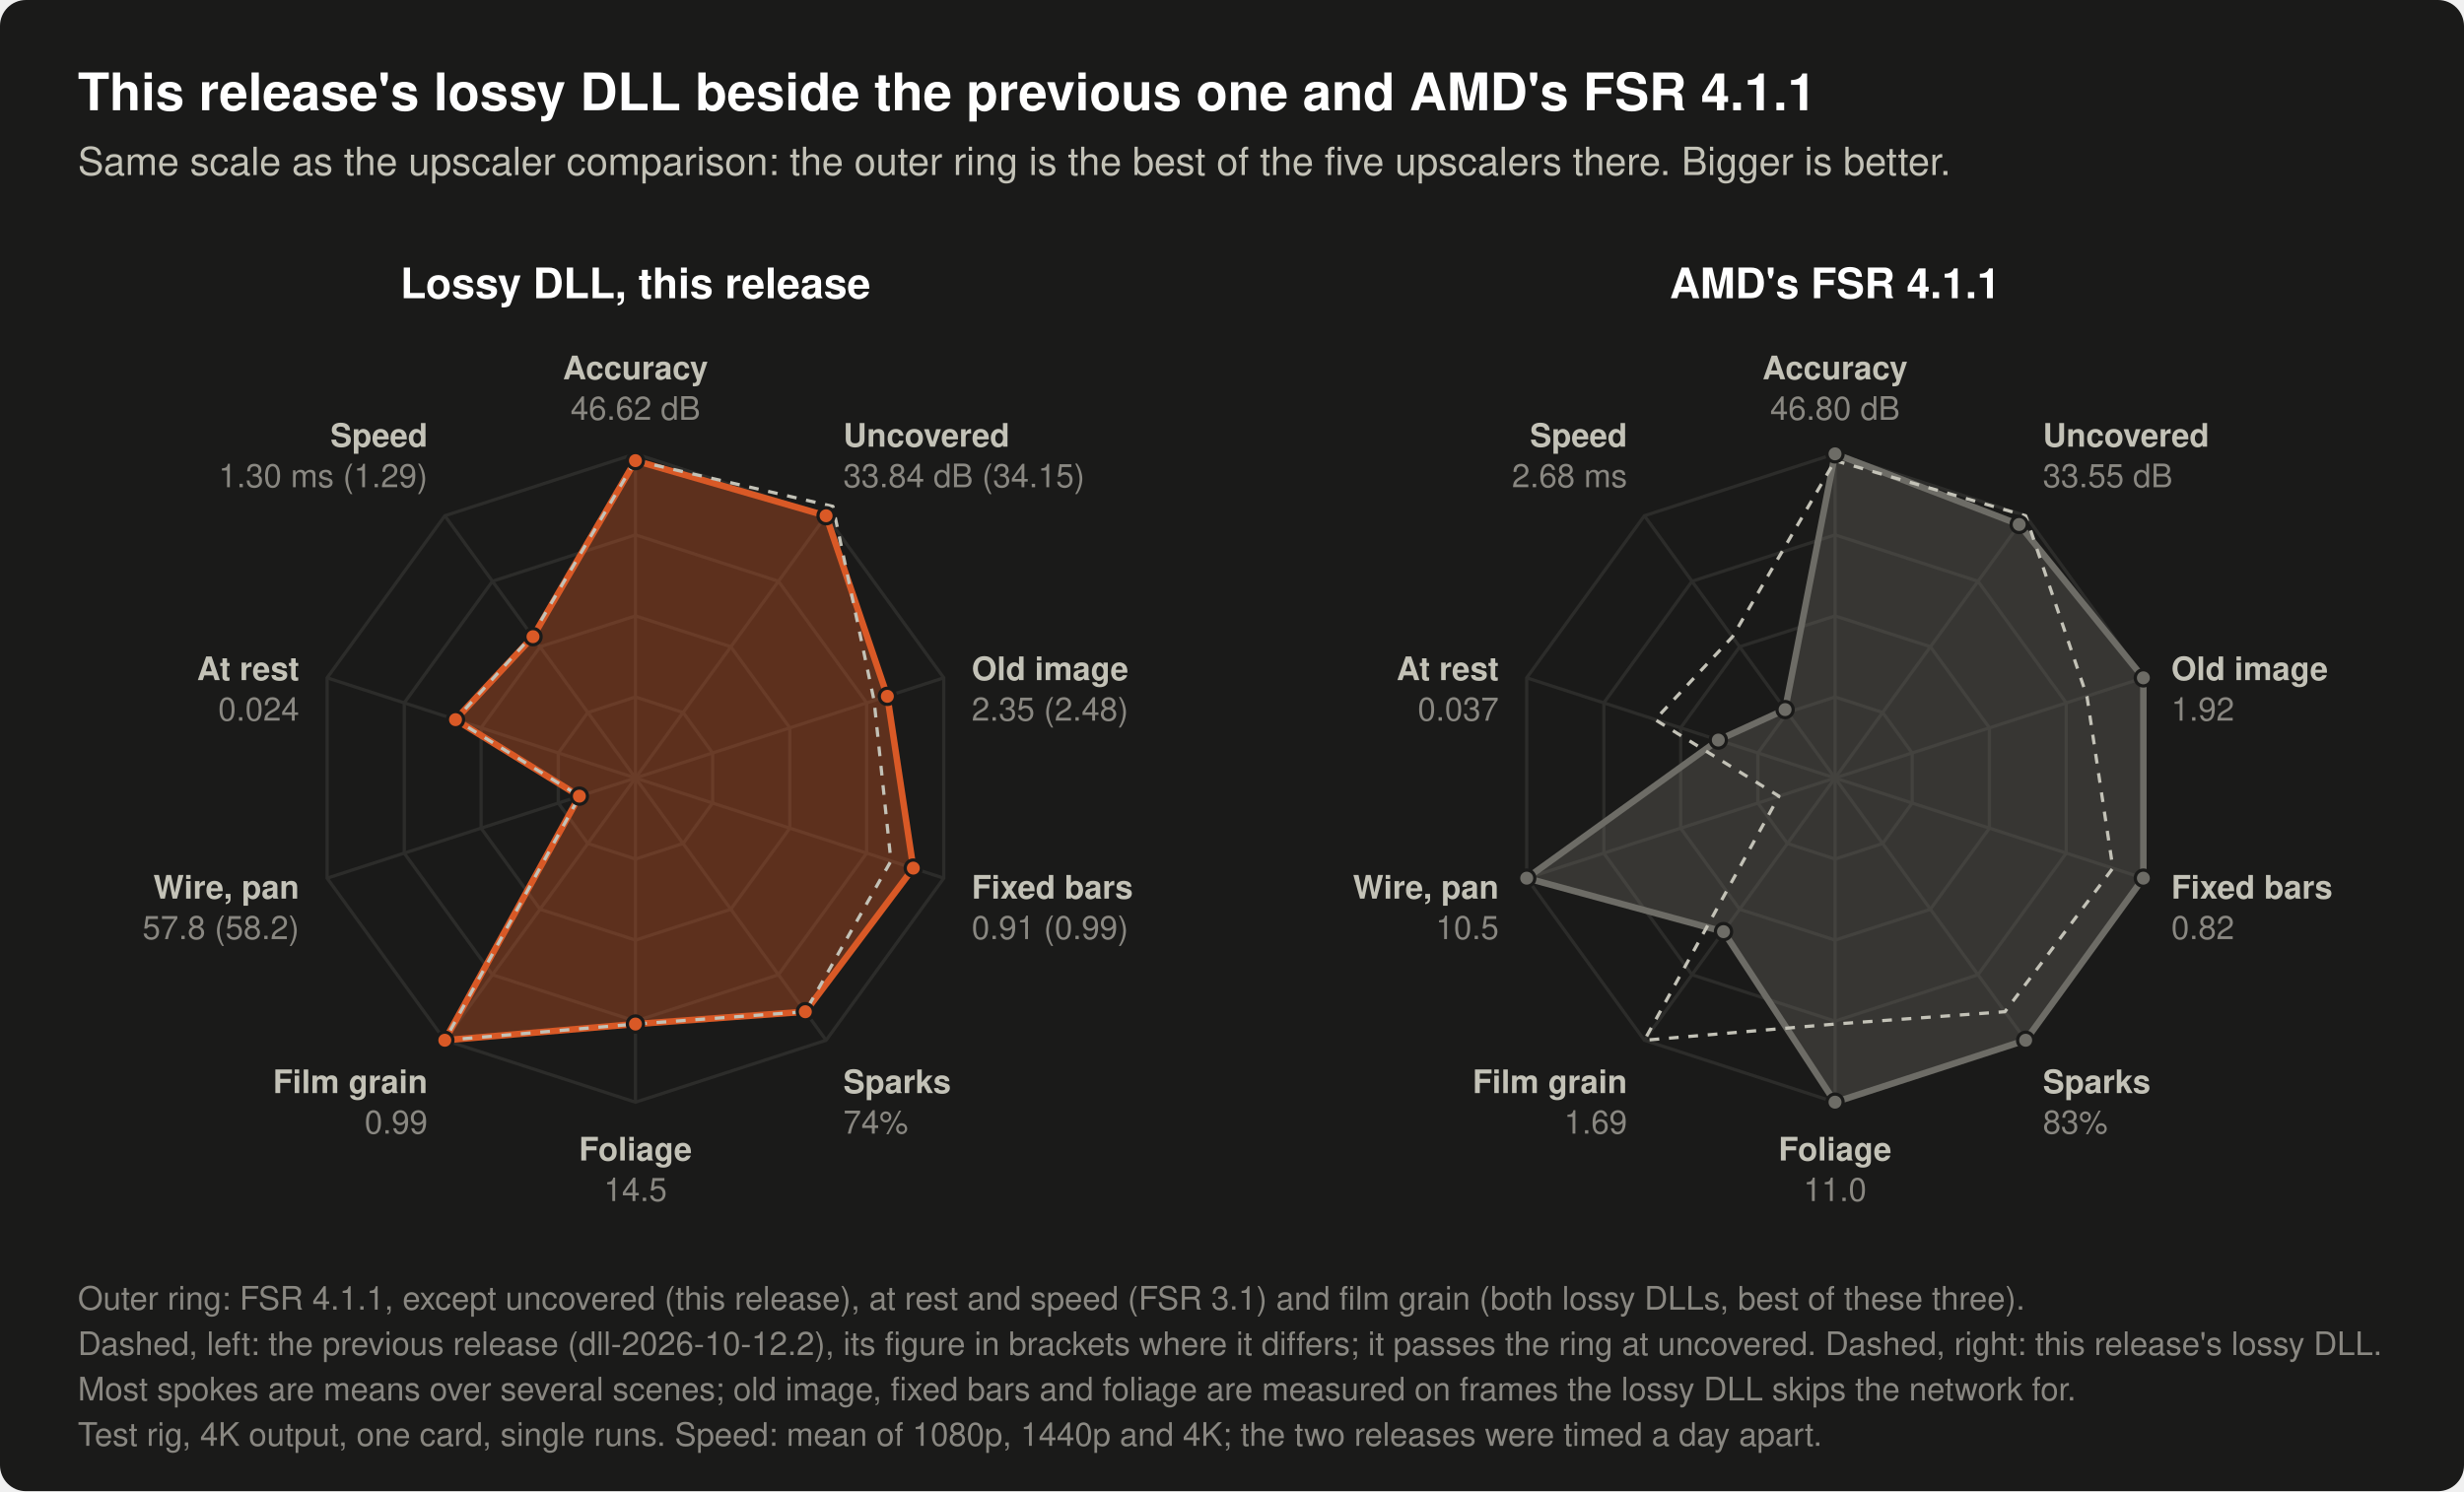
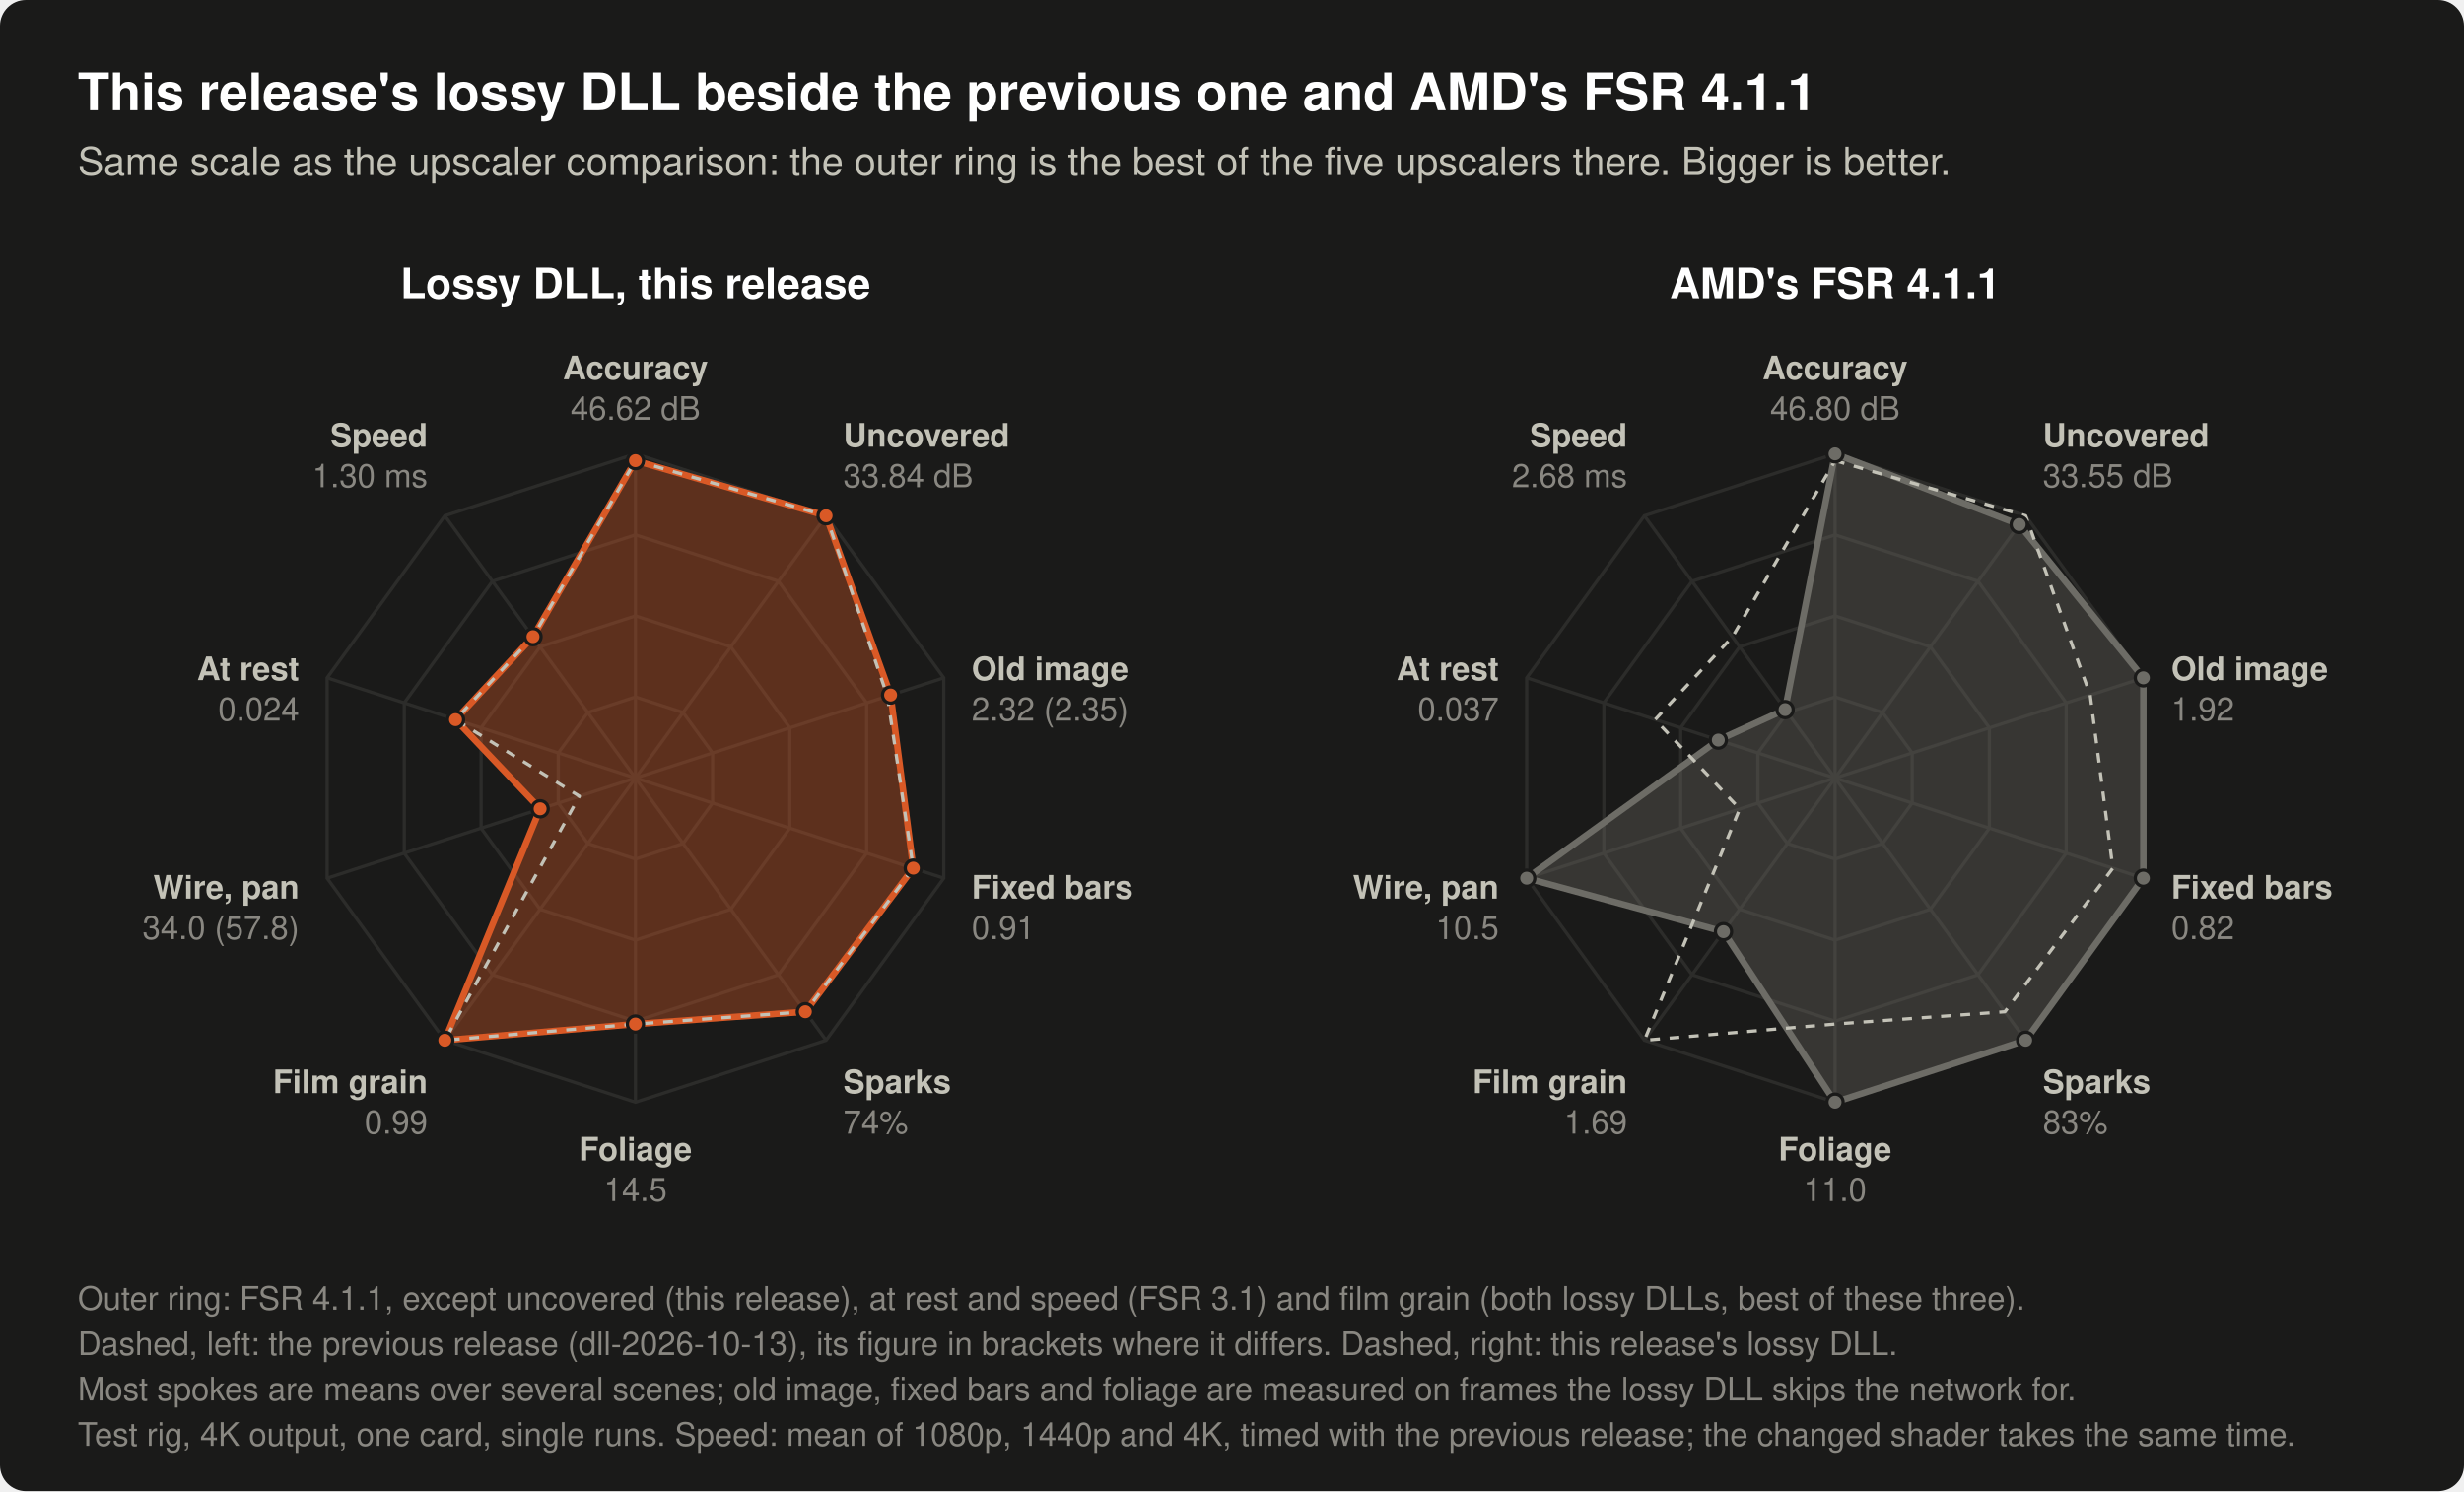
- <svg xmlns="http://www.w3.org/2000/svg" width="760" height="460" viewBox="0 0 760 460" role="img" aria-label="Two radar charts with ten spokes each. Left: this release's lossy DLL, with the previous release's as a dashed outline. Right: AMD's FSR 4.1.1, with this release's lossy DLL as a dashed outline. The spokes have the scale of the upscaler comparison's chart: the outer ring is the best of the five upscalers compared there (FSR 4.1.1, the lossy DLL, FSR 3.1, HelixSR, XeSS), and for film grain the best of these three. A larger shape is better. Still picture and moving background, mean: accuracy (dB): FSR 4.1.1 46.80 dB, the lossy DLL of dll-2026-10-12.2 46.62 dB, the lossy DLL of dll-2026-10-13 46.62 dB. Areas a moving object has just uncovered, mean of a panning and a still camera: accuracy (dB): FSR 4.1.1 33.55 dB, the lossy DLL of dll-2026-10-12.2 34.15 dB, the lossy DLL of dll-2026-10-13 33.84 dB. Old image beside a moving object, mean of seven scenes: error (of 255): FSR 4.1.1 1.92, the lossy DLL of dll-2026-10-12.2 2.48, the lossy DLL of dll-2026-10-13 2.35. Thin bars fixed on screen in front of a panning background, mean of four pans: error where their old image lands (of 255): FSR 4.1.1 0.82, the lossy DLL of dll-2026-10-12.2 0.99, the lossy DLL of dll-2026-10-13 0.91. Tiny fast sparks: share of their brightness shown (%): FSR 4.1.1 83%, the lossy DLL of dll-2026-10-12.2 74%, the lossy DLL of dll-2026-10-13 74%. Leaves swaying without motion vectors, mean of three sway speeds: error (of 255): FSR 4.1.1 11.0, the lossy DLL of dll-2026-10-12.2 14.5, the lossy DLL of dll-2026-10-13 14.5. Still picture with grain of 6, 10 and 15 of 255, mean: change per frame (of 255): FSR 4.1.1 1.69, the lossy DLL of dll-2026-10-12.2 0.99, the lossy DLL of dll-2026-10-13 0.99. Thin wire under a slow pan: how far its brightness is from the true one (of 255): FSR 4.1.1 10.5, the lossy DLL of dll-2026-10-12.2 58.2, the lossy DLL of dll-2026-10-13 57.8. Still picture: change per frame (of 255): FSR 4.1.1 0.037, the lossy DLL of dll-2026-10-12.2 0.024, the lossy DLL of dll-2026-10-13 0.024. Time per upscale call, mean of 1080p, 1440p and 4K output (ms): FSR 4.1.1 2.68 ms, the lossy DLL of dll-2026-10-12.2 1.29 ms, the lossy DLL of dll-2026-10-13 1.30 ms.">
+ <svg xmlns="http://www.w3.org/2000/svg" width="760" height="460" viewBox="0 0 760 460" role="img" aria-label="Two radar charts with ten spokes each. Left: this release's lossy DLL, with the previous release's as a dashed outline. Right: AMD's FSR 4.1.1, with this release's lossy DLL as a dashed outline. The spokes have the scale of the upscaler comparison's chart: the outer ring is the best of the five upscalers compared there (FSR 4.1.1, the lossy DLL, FSR 3.1, HelixSR, XeSS), and for film grain the best of these three. A larger shape is better. Still picture and moving background, mean: accuracy (dB): FSR 4.1.1 46.80 dB, the lossy DLL of dll-2026-10-13 46.62 dB, the lossy DLL of dll-2026-10-13.2 46.62 dB. Areas a moving object has just uncovered, mean of a panning and a still camera: accuracy (dB): FSR 4.1.1 33.55 dB, the lossy DLL of dll-2026-10-13 33.84 dB, the lossy DLL of dll-2026-10-13.2 33.84 dB. Old image beside a moving object, mean of seven scenes: error (of 255): FSR 4.1.1 1.92, the lossy DLL of dll-2026-10-13 2.35, the lossy DLL of dll-2026-10-13.2 2.32. Thin bars fixed on screen in front of a panning background, mean of four pans: error where their old image lands (of 255): FSR 4.1.1 0.82, the lossy DLL of dll-2026-10-13 0.91, the lossy DLL of dll-2026-10-13.2 0.91. Tiny fast sparks: share of their brightness shown (%): FSR 4.1.1 83%, the lossy DLL of dll-2026-10-13 74%, the lossy DLL of dll-2026-10-13.2 74%. Leaves swaying without motion vectors, mean of three sway speeds: error (of 255): FSR 4.1.1 11.0, the lossy DLL of dll-2026-10-13 14.5, the lossy DLL of dll-2026-10-13.2 14.5. Still picture with grain of 6, 10 and 15 of 255, mean: change per frame (of 255): FSR 4.1.1 1.69, the lossy DLL of dll-2026-10-13 0.99, the lossy DLL of dll-2026-10-13.2 0.99. Thin wire under a slow pan: how far its brightness is from the true one (of 255): FSR 4.1.1 10.5, the lossy DLL of dll-2026-10-13 57.8, the lossy DLL of dll-2026-10-13.2 34.0. Still picture: change per frame (of 255): FSR 4.1.1 0.037, the lossy DLL of dll-2026-10-13 0.024, the lossy DLL of dll-2026-10-13.2 0.024. Time per upscale call, mean of 1080p, 1440p and 4K output (ms): FSR 4.1.1 2.68 ms, the lossy DLL of dll-2026-10-13 1.30 ms, the lossy DLL of dll-2026-10-13.2 1.30 ms.">
  <rect x="0.0" y="0.0" width="760.0" height="460.0" rx="8" fill="#1a1a19" />
  <text x="24.0" y="34.0" font-family="-apple-system, 'Segoe UI', Helvetica, Arial, sans-serif" font-size="16" font-weight="600" text-anchor="start" fill="#ffffff">This release's lossy DLL beside the previous one and AMD's FSR 4.1.1</text>
  <text x="24.0" y="54.0" font-family="-apple-system, 'Segoe UI', Helvetica, Arial, sans-serif" font-size="12" text-anchor="start" fill="#c3c2b7">Same scale as the upscaler comparison: the outer ring is the best of the five upscalers there. Bigger is better.</text>
  <text x="196.0" y="92.0" font-family="-apple-system, 'Segoe UI', Helvetica, Arial, sans-serif" font-size="13" font-weight="600" text-anchor="middle" fill="#ffffff">Lossy DLL, this release</text>
  <polygon points="196.0,215.0 210.7,219.8 219.8,232.3 219.8,247.7 210.7,260.2 196.0,265.0 181.3,260.2 172.2,247.7 172.2,232.3 181.3,219.8" fill="none" stroke="#2c2c2a" stroke-width="1" />
  <polygon points="196.0,190.0 225.4,199.5 243.6,224.5 243.6,255.5 225.4,280.5 196.0,290.0 166.6,280.5 148.4,255.5 148.4,224.5 166.6,199.5" fill="none" stroke="#2c2c2a" stroke-width="1" />
  <polygon points="196.0,165.0 240.1,179.3 267.3,216.8 267.3,263.2 240.1,300.7 196.0,315.0 151.9,300.7 124.7,263.2 124.7,216.8 151.9,179.3" fill="none" stroke="#2c2c2a" stroke-width="1" />
  <polygon points="196.0,140.0 254.8,159.1 291.1,209.1 291.1,270.9 254.8,320.9 196.0,340.0 137.2,320.9 100.9,270.9 100.9,209.1 137.2,159.1" fill="none" stroke="#2c2c2a" stroke-width="1" />
  <line x1="196.0" y1="240.0" x2="196.0" y2="140.0" stroke="#2c2c2a" stroke-width="1" />
  <line x1="196.0" y1="240.0" x2="254.8" y2="159.1" stroke="#2c2c2a" stroke-width="1" />
  <line x1="196.0" y1="240.0" x2="291.1" y2="209.1" stroke="#2c2c2a" stroke-width="1" />
  <line x1="196.0" y1="240.0" x2="291.1" y2="270.9" stroke="#2c2c2a" stroke-width="1" />
  <line x1="196.0" y1="240.0" x2="254.8" y2="320.9" stroke="#2c2c2a" stroke-width="1" />
  <line x1="196.0" y1="240.0" x2="196.0" y2="340.0" stroke="#2c2c2a" stroke-width="1" />
  <line x1="196.0" y1="240.0" x2="137.2" y2="320.9" stroke="#2c2c2a" stroke-width="1" />
  <line x1="196.0" y1="240.0" x2="100.9" y2="270.9" stroke="#2c2c2a" stroke-width="1" />
  <line x1="196.0" y1="240.0" x2="100.9" y2="209.1" stroke="#2c2c2a" stroke-width="1" />
  <line x1="196.0" y1="240.0" x2="137.2" y2="159.1" stroke="#2c2c2a" stroke-width="1" />
-   <polygon points="196.0,142.1 254.8,159.1 273.7,214.8 281.7,267.8 248.4,312.1 196.0,315.9 137.2,320.9 178.7,245.6 140.5,222.0 164.4,196.4" fill="#d95926" fill-opacity="0.35" stroke="#d95926" stroke-width="2" stroke-linejoin="round" />
-   <polygon points="196.0,142.1 256.9,156.2 269.6,216.1 274.8,265.6 248.4,312.1 196.0,315.9 137.2,320.9 178.8,245.6 140.5,222.0 164.1,196.1" fill="none" stroke="#c3c2b7" stroke-width="1" stroke-dasharray="3 3" stroke-linejoin="round" />
+   <polygon points="196.0,142.1 254.8,159.1 274.7,214.4 281.7,267.8 248.4,312.1 196.0,315.9 137.2,320.9 166.6,249.5 140.5,222.0 164.4,196.4" fill="#d95926" fill-opacity="0.35" stroke="#d95926" stroke-width="2" stroke-linejoin="round" />
+   <polygon points="196.0,142.1 254.8,159.1 273.7,214.8 281.7,267.8 248.4,312.1 196.0,315.9 137.2,320.9 178.7,245.6 140.5,222.0 164.4,196.4" fill="none" stroke="#c3c2b7" stroke-width="1" stroke-dasharray="3 3" stroke-linejoin="round" />
  <circle cx="196.0" cy="142.1" r="2.5" fill="#d95926" stroke="#1a1a19" stroke-width="1" />
  <circle cx="254.8" cy="159.1" r="2.5" fill="#d95926" stroke="#1a1a19" stroke-width="1" />
-   <circle cx="273.7" cy="214.8" r="2.5" fill="#d95926" stroke="#1a1a19" stroke-width="1" />
+   <circle cx="274.7" cy="214.4" r="2.5" fill="#d95926" stroke="#1a1a19" stroke-width="1" />
  <circle cx="281.7" cy="267.8" r="2.5" fill="#d95926" stroke="#1a1a19" stroke-width="1" />
  <circle cx="248.4" cy="312.1" r="2.5" fill="#d95926" stroke="#1a1a19" stroke-width="1" />
  <circle cx="196.0" cy="315.9" r="2.5" fill="#d95926" stroke="#1a1a19" stroke-width="1" />
  <circle cx="137.2" cy="320.9" r="2.5" fill="#d95926" stroke="#1a1a19" stroke-width="1" />
-   <circle cx="178.7" cy="245.6" r="2.5" fill="#d95926" stroke="#1a1a19" stroke-width="1" />
+   <circle cx="166.6" cy="249.5" r="2.5" fill="#d95926" stroke="#1a1a19" stroke-width="1" />
  <circle cx="140.5" cy="222.0" r="2.5" fill="#d95926" stroke="#1a1a19" stroke-width="1" />
  <circle cx="164.4" cy="196.4" r="2.5" fill="#d95926" stroke="#1a1a19" stroke-width="1" />
  <text x="196.0" y="117.0" font-family="-apple-system, 'Segoe UI', Helvetica, Arial, sans-serif" font-size="10" font-weight="600" text-anchor="middle" fill="#c3c2b7">Accuracy</text>
  <text x="196.0" y="129.5" font-family="-apple-system, 'Segoe UI', Helvetica, Arial, sans-serif" font-size="10" text-anchor="middle" fill="#898781">46.62 dB</text>
  <text x="260.1" y="137.8" font-family="-apple-system, 'Segoe UI', Helvetica, Arial, sans-serif" font-size="10" font-weight="600" text-anchor="start" fill="#c3c2b7">Uncovered</text>
-   <text x="260.1" y="150.3" font-family="-apple-system, 'Segoe UI', Helvetica, Arial, sans-serif" font-size="10" text-anchor="start" fill="#898781">33.84 dB (34.15)</text>
+   <text x="260.1" y="150.3" font-family="-apple-system, 'Segoe UI', Helvetica, Arial, sans-serif" font-size="10" text-anchor="start" fill="#898781">33.84 dB</text>
  <text x="299.7" y="209.8" font-family="-apple-system, 'Segoe UI', Helvetica, Arial, sans-serif" font-size="10" font-weight="600" text-anchor="start" fill="#c3c2b7">Old image</text>
-   <text x="299.7" y="222.3" font-family="-apple-system, 'Segoe UI', Helvetica, Arial, sans-serif" font-size="10" text-anchor="start" fill="#898781">2.35 (2.48)</text>
+   <text x="299.7" y="222.3" font-family="-apple-system, 'Segoe UI', Helvetica, Arial, sans-serif" font-size="10" text-anchor="start" fill="#898781">2.32 (2.35)</text>
  <text x="299.7" y="277.2" font-family="-apple-system, 'Segoe UI', Helvetica, Arial, sans-serif" font-size="10" font-weight="600" text-anchor="start" fill="#c3c2b7">Fixed bars</text>
-   <text x="299.7" y="289.7" font-family="-apple-system, 'Segoe UI', Helvetica, Arial, sans-serif" font-size="10" text-anchor="start" fill="#898781">0.91 (0.99)</text>
+   <text x="299.7" y="289.7" font-family="-apple-system, 'Segoe UI', Helvetica, Arial, sans-serif" font-size="10" text-anchor="start" fill="#898781">0.91</text>
  <text x="260.1" y="337.2" font-family="-apple-system, 'Segoe UI', Helvetica, Arial, sans-serif" font-size="10" font-weight="600" text-anchor="start" fill="#c3c2b7">Sparks</text>
  <text x="260.1" y="349.7" font-family="-apple-system, 'Segoe UI', Helvetica, Arial, sans-serif" font-size="10" text-anchor="start" fill="#898781">74%</text>
  <text x="196.0" y="358.0" font-family="-apple-system, 'Segoe UI', Helvetica, Arial, sans-serif" font-size="10" font-weight="600" text-anchor="middle" fill="#c3c2b7">Foliage</text>
  <text x="196.0" y="370.5" font-family="-apple-system, 'Segoe UI', Helvetica, Arial, sans-serif" font-size="10" text-anchor="middle" fill="#898781">14.5</text>
  <text x="131.9" y="337.2" font-family="-apple-system, 'Segoe UI', Helvetica, Arial, sans-serif" font-size="10" font-weight="600" text-anchor="end" fill="#c3c2b7">Film grain</text>
  <text x="131.9" y="349.7" font-family="-apple-system, 'Segoe UI', Helvetica, Arial, sans-serif" font-size="10" text-anchor="end" fill="#898781">0.99</text>
  <text x="92.3" y="277.2" font-family="-apple-system, 'Segoe UI', Helvetica, Arial, sans-serif" font-size="10" font-weight="600" text-anchor="end" fill="#c3c2b7">Wire, pan</text>
-   <text x="92.3" y="289.7" font-family="-apple-system, 'Segoe UI', Helvetica, Arial, sans-serif" font-size="10" text-anchor="end" fill="#898781">57.8 (58.2)</text>
+   <text x="92.3" y="289.7" font-family="-apple-system, 'Segoe UI', Helvetica, Arial, sans-serif" font-size="10" text-anchor="end" fill="#898781">34.0 (57.8)</text>
  <text x="92.3" y="209.8" font-family="-apple-system, 'Segoe UI', Helvetica, Arial, sans-serif" font-size="10" font-weight="600" text-anchor="end" fill="#c3c2b7">At rest</text>
  <text x="92.3" y="222.3" font-family="-apple-system, 'Segoe UI', Helvetica, Arial, sans-serif" font-size="10" text-anchor="end" fill="#898781">0.024</text>
  <text x="131.9" y="137.8" font-family="-apple-system, 'Segoe UI', Helvetica, Arial, sans-serif" font-size="10" font-weight="600" text-anchor="end" fill="#c3c2b7">Speed</text>
-   <text x="131.9" y="150.3" font-family="-apple-system, 'Segoe UI', Helvetica, Arial, sans-serif" font-size="10" text-anchor="end" fill="#898781">1.30 ms (1.29)</text>
+   <text x="131.9" y="150.3" font-family="-apple-system, 'Segoe UI', Helvetica, Arial, sans-serif" font-size="10" text-anchor="end" fill="#898781">1.30 ms</text>
  <text x="566.0" y="92.0" font-family="-apple-system, 'Segoe UI', Helvetica, Arial, sans-serif" font-size="13" font-weight="600" text-anchor="middle" fill="#ffffff">AMD's FSR 4.1.1</text>
  <polygon points="566.0,215.0 580.7,219.8 589.8,232.3 589.8,247.7 580.7,260.2 566.0,265.0 551.3,260.2 542.2,247.7 542.2,232.3 551.3,219.8" fill="none" stroke="#2c2c2a" stroke-width="1" />
  <polygon points="566.0,190.0 595.4,199.5 613.6,224.5 613.6,255.5 595.4,280.5 566.0,290.0 536.6,280.5 518.4,255.5 518.4,224.5 536.6,199.5" fill="none" stroke="#2c2c2a" stroke-width="1" />
  <polygon points="566.0,165.0 610.1,179.3 637.3,216.8 637.3,263.2 610.1,300.7 566.0,315.0 521.9,300.7 494.7,263.2 494.7,216.8 521.9,179.3" fill="none" stroke="#2c2c2a" stroke-width="1" />
  <polygon points="566.0,140.0 624.8,159.1 661.1,209.1 661.1,270.9 624.8,320.9 566.0,340.0 507.2,320.9 470.9,270.9 470.9,209.1 507.2,159.1" fill="none" stroke="#2c2c2a" stroke-width="1" />
  <line x1="566.0" y1="240.0" x2="566.0" y2="140.0" stroke="#2c2c2a" stroke-width="1" />
  <line x1="566.0" y1="240.0" x2="624.8" y2="159.1" stroke="#2c2c2a" stroke-width="1" />
  <line x1="566.0" y1="240.0" x2="661.1" y2="209.1" stroke="#2c2c2a" stroke-width="1" />
  <line x1="566.0" y1="240.0" x2="661.1" y2="270.9" stroke="#2c2c2a" stroke-width="1" />
  <line x1="566.0" y1="240.0" x2="624.8" y2="320.9" stroke="#2c2c2a" stroke-width="1" />
  <line x1="566.0" y1="240.0" x2="566.0" y2="340.0" stroke="#2c2c2a" stroke-width="1" />
  <line x1="566.0" y1="240.0" x2="507.2" y2="320.9" stroke="#2c2c2a" stroke-width="1" />
  <line x1="566.0" y1="240.0" x2="470.9" y2="270.9" stroke="#2c2c2a" stroke-width="1" />
  <line x1="566.0" y1="240.0" x2="470.9" y2="209.1" stroke="#2c2c2a" stroke-width="1" />
  <line x1="566.0" y1="240.0" x2="507.2" y2="159.1" stroke="#2c2c2a" stroke-width="1" />
  <polygon points="566.0,140.0 622.8,161.8 661.1,209.1 661.1,270.9 624.8,320.9 566.0,340.0 531.6,287.4 470.9,270.9 530.0,228.3 550.6,218.9" fill="#6d6c66" fill-opacity="0.35" stroke="#6d6c66" stroke-width="2" stroke-linejoin="round" />
-   <polygon points="566.0,142.1 624.8,159.1 643.7,214.8 651.7,267.8 618.4,312.1 566.0,315.9 507.2,320.9 548.7,245.6 510.5,222.0 534.4,196.4" fill="none" stroke="#c3c2b7" stroke-width="1" stroke-dasharray="3 3" stroke-linejoin="round" />
+   <polygon points="566.0,142.1 624.8,159.1 644.7,214.4 651.7,267.8 618.4,312.1 566.0,315.9 507.2,320.9 536.6,249.5 510.5,222.0 534.4,196.4" fill="none" stroke="#c3c2b7" stroke-width="1" stroke-dasharray="3 3" stroke-linejoin="round" />
  <circle cx="566.0" cy="140.0" r="2.5" fill="#6d6c66" stroke="#1a1a19" stroke-width="1" />
  <circle cx="622.8" cy="161.8" r="2.5" fill="#6d6c66" stroke="#1a1a19" stroke-width="1" />
  <circle cx="661.1" cy="209.1" r="2.5" fill="#6d6c66" stroke="#1a1a19" stroke-width="1" />
  <circle cx="661.1" cy="270.9" r="2.5" fill="#6d6c66" stroke="#1a1a19" stroke-width="1" />
  <circle cx="624.8" cy="320.9" r="2.5" fill="#6d6c66" stroke="#1a1a19" stroke-width="1" />
  <circle cx="566.0" cy="340.0" r="2.5" fill="#6d6c66" stroke="#1a1a19" stroke-width="1" />
  <circle cx="531.6" cy="287.4" r="2.5" fill="#6d6c66" stroke="#1a1a19" stroke-width="1" />
  <circle cx="470.9" cy="270.9" r="2.5" fill="#6d6c66" stroke="#1a1a19" stroke-width="1" />
  <circle cx="530.0" cy="228.3" r="2.5" fill="#6d6c66" stroke="#1a1a19" stroke-width="1" />
  <circle cx="550.6" cy="218.9" r="2.5" fill="#6d6c66" stroke="#1a1a19" stroke-width="1" />
  <text x="566.0" y="117.0" font-family="-apple-system, 'Segoe UI', Helvetica, Arial, sans-serif" font-size="10" font-weight="600" text-anchor="middle" fill="#c3c2b7">Accuracy</text>
  <text x="566.0" y="129.5" font-family="-apple-system, 'Segoe UI', Helvetica, Arial, sans-serif" font-size="10" text-anchor="middle" fill="#898781">46.80 dB</text>
  <text x="630.1" y="137.8" font-family="-apple-system, 'Segoe UI', Helvetica, Arial, sans-serif" font-size="10" font-weight="600" text-anchor="start" fill="#c3c2b7">Uncovered</text>
  <text x="630.1" y="150.3" font-family="-apple-system, 'Segoe UI', Helvetica, Arial, sans-serif" font-size="10" text-anchor="start" fill="#898781">33.55 dB</text>
  <text x="669.7" y="209.8" font-family="-apple-system, 'Segoe UI', Helvetica, Arial, sans-serif" font-size="10" font-weight="600" text-anchor="start" fill="#c3c2b7">Old image</text>
  <text x="669.7" y="222.3" font-family="-apple-system, 'Segoe UI', Helvetica, Arial, sans-serif" font-size="10" text-anchor="start" fill="#898781">1.92</text>
  <text x="669.7" y="277.2" font-family="-apple-system, 'Segoe UI', Helvetica, Arial, sans-serif" font-size="10" font-weight="600" text-anchor="start" fill="#c3c2b7">Fixed bars</text>
  <text x="669.7" y="289.7" font-family="-apple-system, 'Segoe UI', Helvetica, Arial, sans-serif" font-size="10" text-anchor="start" fill="#898781">0.82</text>
  <text x="630.1" y="337.2" font-family="-apple-system, 'Segoe UI', Helvetica, Arial, sans-serif" font-size="10" font-weight="600" text-anchor="start" fill="#c3c2b7">Sparks</text>
  <text x="630.1" y="349.7" font-family="-apple-system, 'Segoe UI', Helvetica, Arial, sans-serif" font-size="10" text-anchor="start" fill="#898781">83%</text>
  <text x="566.0" y="358.0" font-family="-apple-system, 'Segoe UI', Helvetica, Arial, sans-serif" font-size="10" font-weight="600" text-anchor="middle" fill="#c3c2b7">Foliage</text>
  <text x="566.0" y="370.5" font-family="-apple-system, 'Segoe UI', Helvetica, Arial, sans-serif" font-size="10" text-anchor="middle" fill="#898781">11.0</text>
  <text x="501.9" y="337.2" font-family="-apple-system, 'Segoe UI', Helvetica, Arial, sans-serif" font-size="10" font-weight="600" text-anchor="end" fill="#c3c2b7">Film grain</text>
  <text x="501.9" y="349.7" font-family="-apple-system, 'Segoe UI', Helvetica, Arial, sans-serif" font-size="10" text-anchor="end" fill="#898781">1.69</text>
  <text x="462.3" y="277.2" font-family="-apple-system, 'Segoe UI', Helvetica, Arial, sans-serif" font-size="10" font-weight="600" text-anchor="end" fill="#c3c2b7">Wire, pan</text>
  <text x="462.3" y="289.7" font-family="-apple-system, 'Segoe UI', Helvetica, Arial, sans-serif" font-size="10" text-anchor="end" fill="#898781">10.5</text>
  <text x="462.3" y="209.8" font-family="-apple-system, 'Segoe UI', Helvetica, Arial, sans-serif" font-size="10" font-weight="600" text-anchor="end" fill="#c3c2b7">At rest</text>
  <text x="462.3" y="222.3" font-family="-apple-system, 'Segoe UI', Helvetica, Arial, sans-serif" font-size="10" text-anchor="end" fill="#898781">0.037</text>
  <text x="501.9" y="137.8" font-family="-apple-system, 'Segoe UI', Helvetica, Arial, sans-serif" font-size="10" font-weight="600" text-anchor="end" fill="#c3c2b7">Speed</text>
  <text x="501.9" y="150.3" font-family="-apple-system, 'Segoe UI', Helvetica, Arial, sans-serif" font-size="10" text-anchor="end" fill="#898781">2.68 ms</text>
  <text x="24.0" y="404.0" font-family="-apple-system, 'Segoe UI', Helvetica, Arial, sans-serif" font-size="10" text-anchor="start" fill="#898781">Outer ring: FSR 4.1.1, except uncovered (this release), at rest and speed (FSR 3.1) and film grain (both lossy DLLs, best of these three).</text>
-   <text x="24.0" y="418.0" font-family="-apple-system, 'Segoe UI', Helvetica, Arial, sans-serif" font-size="10" text-anchor="start" fill="#898781">Dashed, left: the previous release (dll-2026-10-12.2), its figure in brackets where it differs; it passes the ring at uncovered. Dashed, right: this release's lossy DLL.</text>
+   <text x="24.0" y="418.0" font-family="-apple-system, 'Segoe UI', Helvetica, Arial, sans-serif" font-size="10" text-anchor="start" fill="#898781">Dashed, left: the previous release (dll-2026-10-13), its figure in brackets where it differs. Dashed, right: this release's lossy DLL.</text>
  <text x="24.0" y="432.0" font-family="-apple-system, 'Segoe UI', Helvetica, Arial, sans-serif" font-size="10" text-anchor="start" fill="#898781">Most spokes are means over several scenes; old image, fixed bars and foliage are measured on frames the lossy DLL skips the network for.</text>
-   <text x="24.0" y="446.0" font-family="-apple-system, 'Segoe UI', Helvetica, Arial, sans-serif" font-size="10" text-anchor="start" fill="#898781">Test rig, 4K output, one card, single runs. Speed: mean of 1080p, 1440p and 4K; the two releases were timed a day apart.</text>
+   <text x="24.0" y="446.0" font-family="-apple-system, 'Segoe UI', Helvetica, Arial, sans-serif" font-size="10" text-anchor="start" fill="#898781">Test rig, 4K output, one card, single runs. Speed: mean of 1080p, 1440p and 4K, timed with the previous release; the changed shader takes the same time.</text>
</svg>
